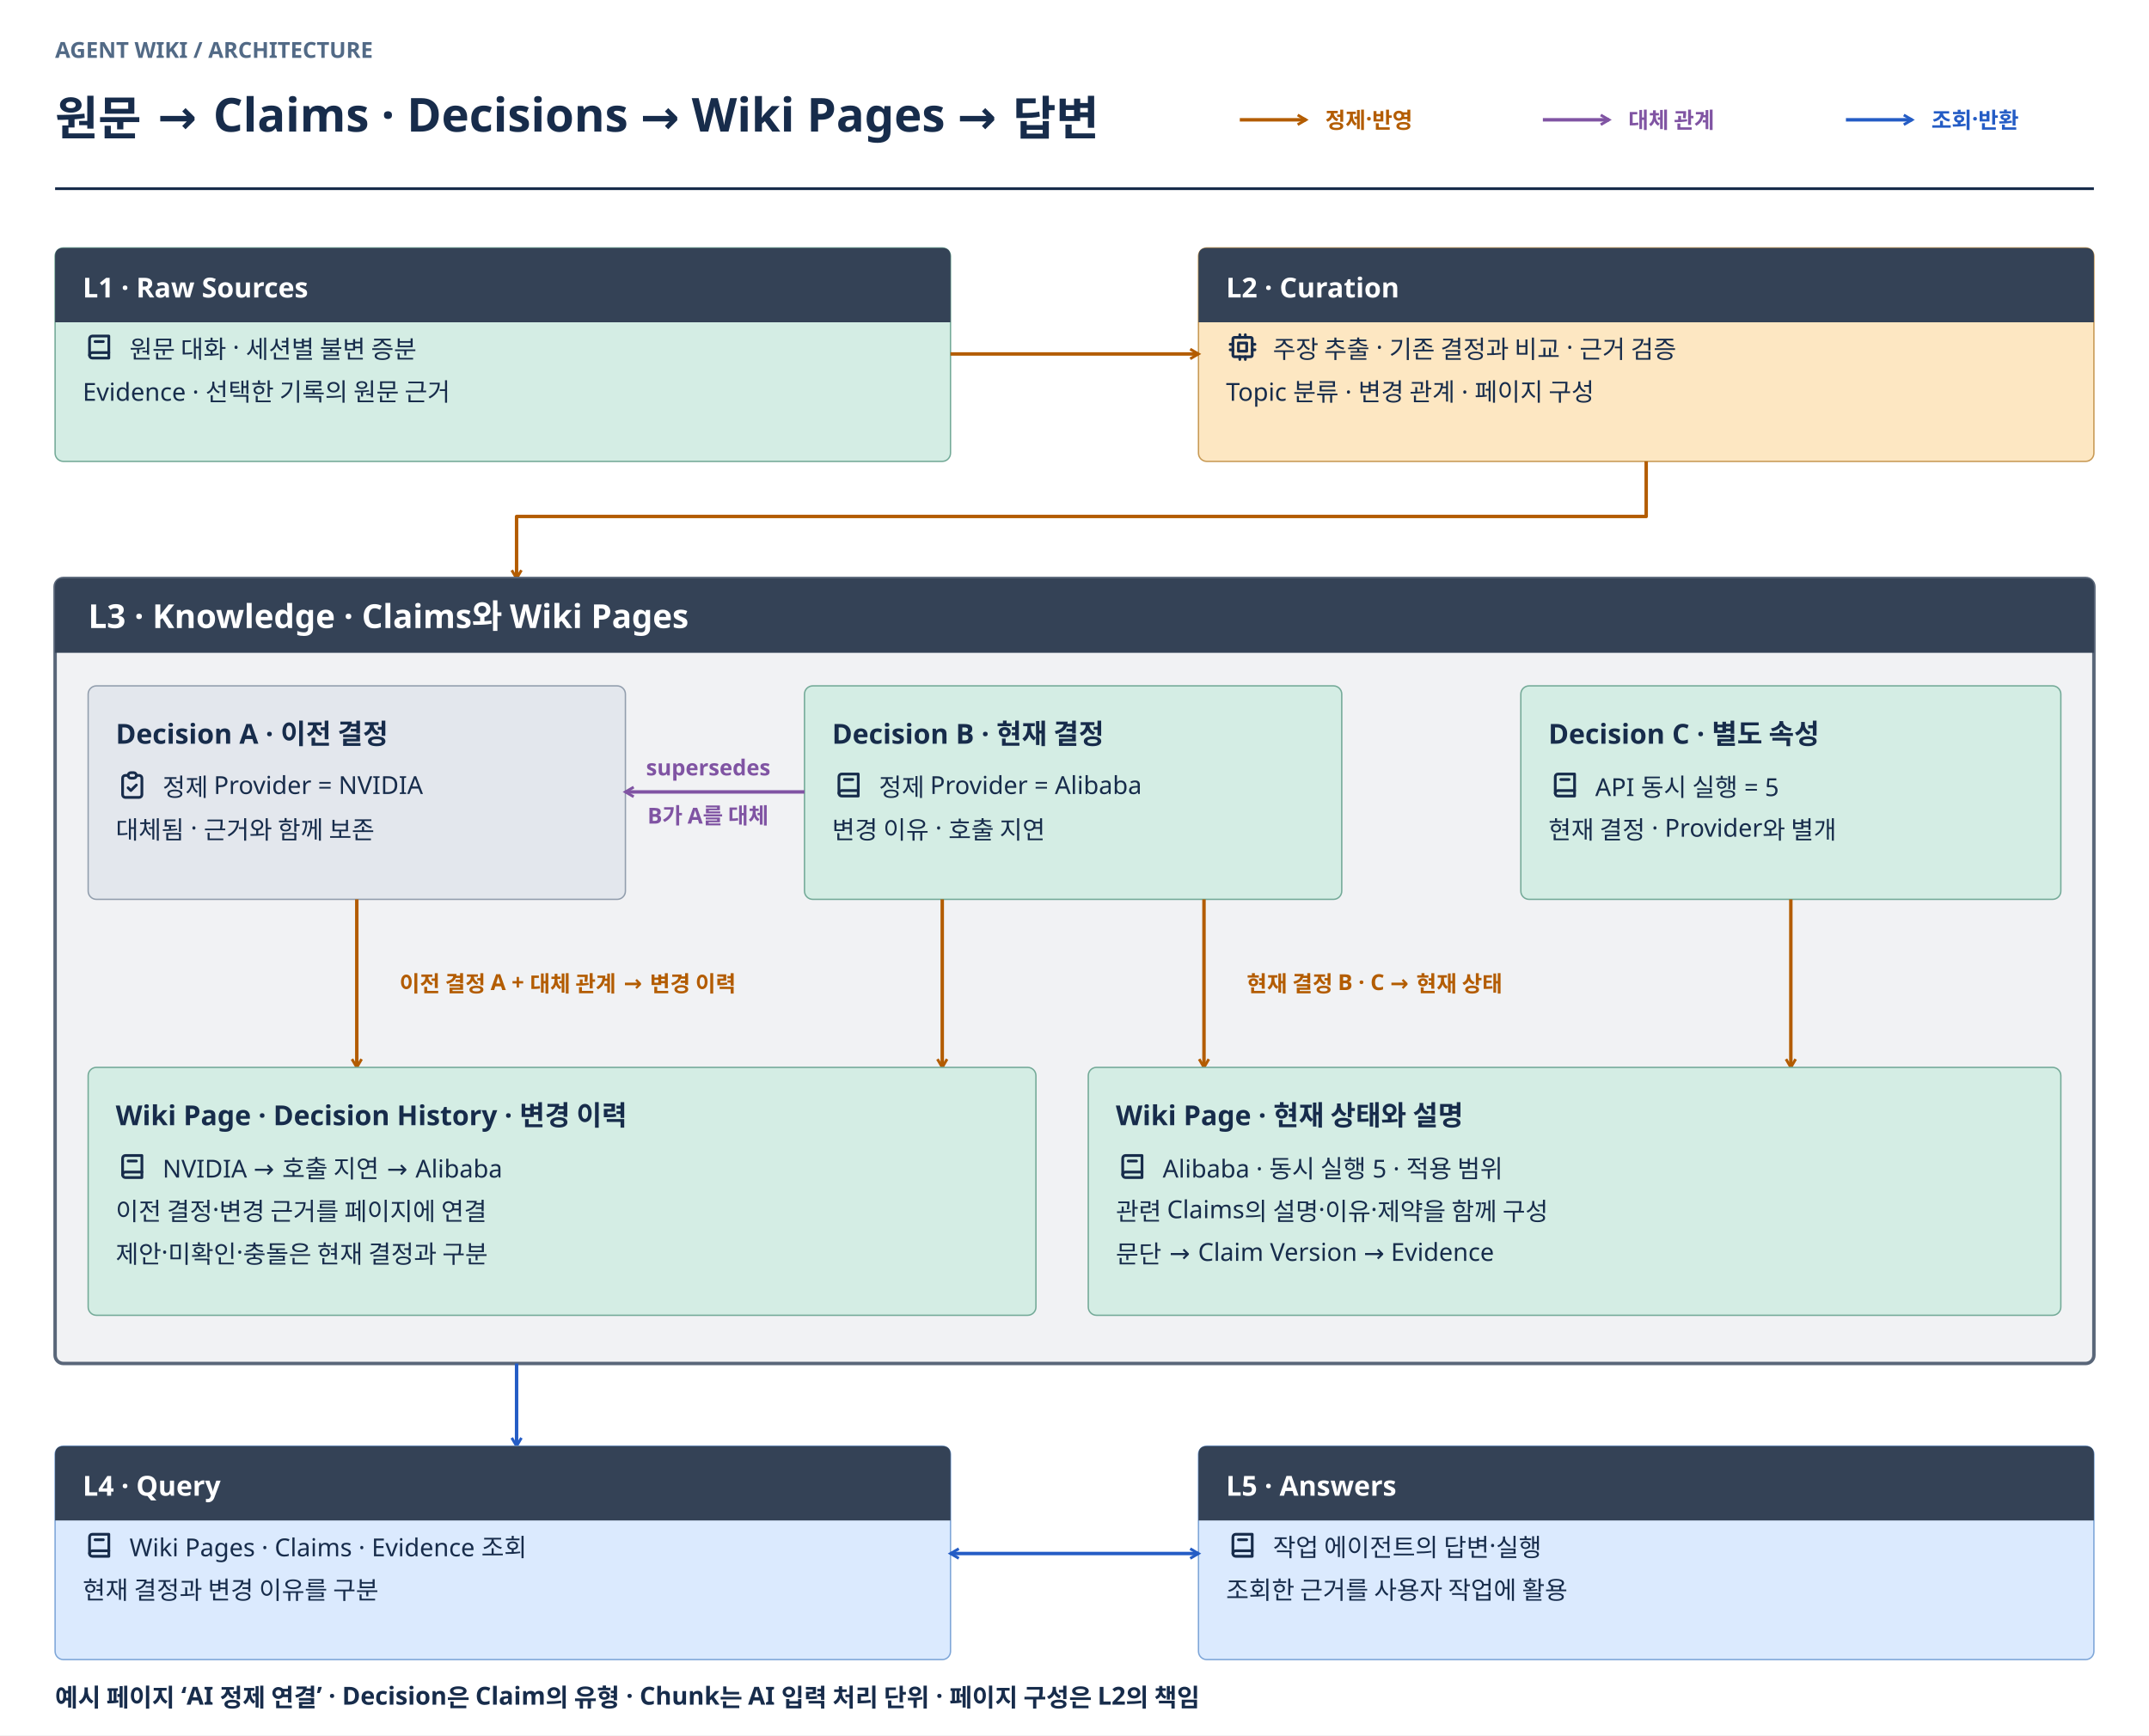
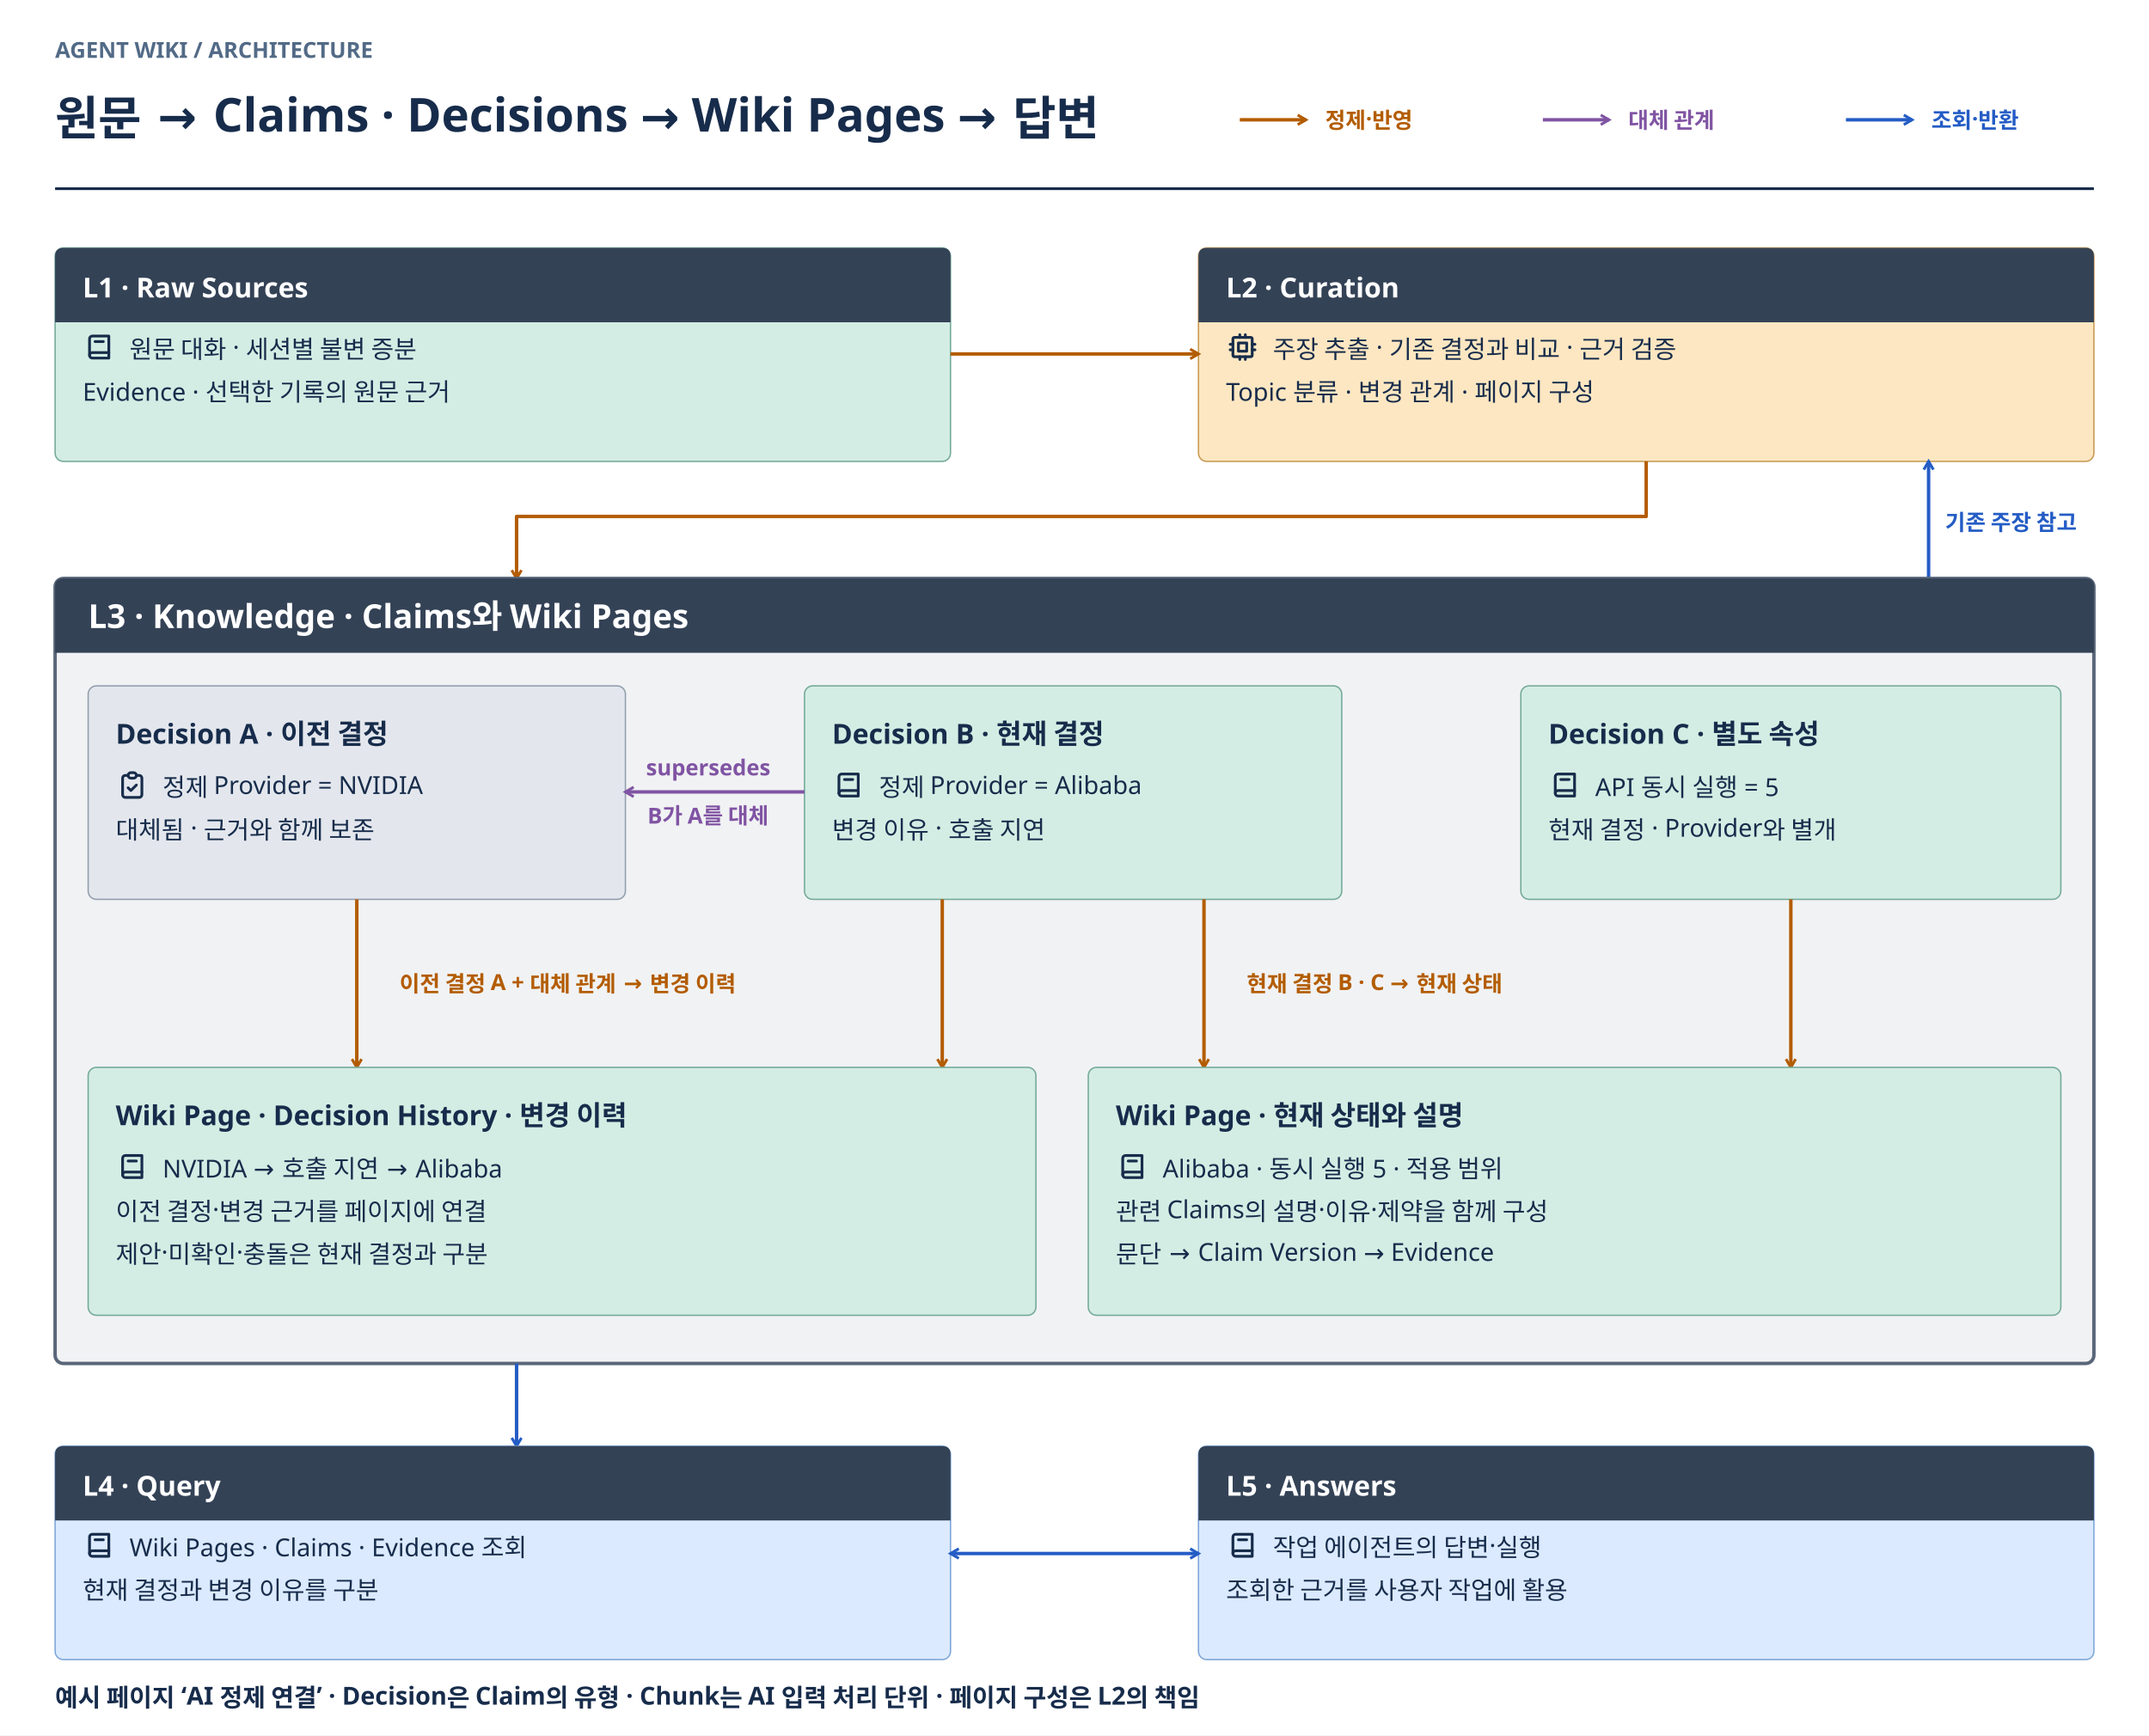
<svg xmlns="http://www.w3.org/2000/svg" width="1560" height="1260" viewBox="0 0 1560 1260" role="img" aria-labelledby="title desc">
  <defs>
    <marker id="arrow-ingest" markerWidth="9" markerHeight="9" refX="7" refY="4.5" orient="auto-start-reverse" markerUnits="userSpaceOnUse">
      <path d="M1 1 L7 4.5 L1 8" fill="none" stroke="#B35C00" stroke-width="2" />
    </marker>
    <marker id="arrow-query" markerWidth="9" markerHeight="9" refX="7" refY="4.5" orient="auto-start-reverse" markerUnits="userSpaceOnUse">
      <path d="M1 1 L7 4.5 L1 8" fill="none" stroke="#245CC5" stroke-width="2" />
    </marker>
    <marker id="arrow-ops" markerWidth="9" markerHeight="9" refX="7" refY="4.5" orient="auto-start-reverse" markerUnits="userSpaceOnUse">
      <path d="M1 1 L7 4.5 L1 8" fill="none" stroke="#68778B" stroke-width="2" />
    </marker>
    <marker id="arrow-relation" markerWidth="9" markerHeight="9" refX="7" refY="4.5" orient="auto-start-reverse" markerUnits="userSpaceOnUse">
      <path d="M1 1 L7 4.5 L1 8" fill="none" stroke="#8054A3" stroke-width="2" />
    </marker>
  </defs>
  <g font-family="Noto Sans KR, sans-serif">
    <rect width="1560" height="1260" fill="#FFFFFF" />
    <text x="40" y="42" font-size="16" font-weight="700" fill="#526A86">AGENT WIKI / ARCHITECTURE</text>
    <text x="40" y="98" font-size="34" font-weight="700" fill="#172C4B">원문 → Claims · Decisions → Wiki Pages → 답변</text>
    <path d="M40 137 H1520" stroke="#172C4B" stroke-width="2" />
    <path d="M900 87 H948" fill="none" stroke="#B35C00" stroke-width="2.5" stroke-linejoin="round" marker-end="url(#arrow-ingest)" />
    <text x="962" y="93" font-size="16" font-weight="700" fill="#B35C00">정제·반영</text>
    <path d="M1120 87 H1168" fill="none" stroke="#8054A3" stroke-width="2.5" stroke-linejoin="round" marker-end="url(#arrow-relation)" />
    <text x="1182" y="93" font-size="16" font-weight="700" fill="#8054A3">대체 관계</text>
    <path d="M1340 87 H1388" fill="none" stroke="#245CC5" stroke-width="2.5" stroke-linejoin="round" marker-end="url(#arrow-query)" />
    <text x="1402" y="93" font-size="16" font-weight="700" fill="#245CC5">조회·반환</text>
    <rect x="40" y="180" width="650" height="155" rx="6" fill="#D4EDE4" stroke="#74AA98" />
    <path d="M46 180 H684 Q690 180 690 186 V234 H40 V186 Q40 180 46 180" fill="#344256" />
    <text x="60" y="216" font-size="20" font-weight="700" fill="#FFFFFF">L1 · Raw Sources</text>
    <svg width="24" height="24" viewBox="0 0 24 24" fill="none" stroke="currentColor" stroke-width="2" stroke-linecap="round" stroke-linejoin="round" x="60" y="240" color="#172C4B">
      <path d="M19 4v16h-12a2 2 0 0 1 -2 -2v-12a2 2 0 0 1 2 -2h12z" />
      <path d="M19 16h-12a2 2 0 0 0 -2 2" />
      <path d="M9 8h6" />
    </svg>
    <text x="94" y="260" font-size="18" font-weight="400" fill="#172C4B">원문 대화 · 세션별 불변 증분</text>
    <text x="60" y="291" font-size="18" font-weight="400" fill="#172C4B">Evidence · 선택한 기록의 원문 근거</text>
    <rect x="870" y="180" width="650" height="155" rx="6" fill="#FDE7C2" stroke="#C89A55" />
    <path d="M876 180 H1514 Q1520 180 1520 186 V234 H870 V186 Q870 180 876 180" fill="#344256" />
    <text x="890" y="216" font-size="20" font-weight="700" fill="#FFFFFF">L2 · Curation</text>
    <svg width="24" height="24" viewBox="0 0 24 24" fill="none" stroke="currentColor" stroke-width="2" stroke-linecap="round" stroke-linejoin="round" x="890" y="240" color="#172C4B">
      <path d="M5 5m0 1a1 1 0 0 1 1 -1h12a1 1 0 0 1 1 1v12a1 1 0 0 1 -1 1h-12a1 1 0 0 1 -1 -1z" />
      <path d="M9 9h6v6h-6z" />
      <path d="M3 10h2" />
      <path d="M3 14h2" />
      <path d="M10 3v2" />
      <path d="M14 3v2" />
      <path d="M21 10h-2" />
      <path d="M21 14h-2" />
      <path d="M14 21v-2" />
      <path d="M10 21v-2" />
    </svg>
    <text x="924" y="260" font-size="18" font-weight="400" fill="#172C4B">주장 추출 · 기존 결정과 비교 · 근거 검증</text>
    <text x="890" y="291" font-size="18" font-weight="400" fill="#172C4B">Topic 분류 · 변경 관계 · 페이지 구성</text>
    <path d="M690 257 H870" fill="none" stroke="#B35C00" stroke-width="2.5" stroke-linejoin="round" marker-end="url(#arrow-ingest)" />
    <path d="M1195 335 V375 H375 V420" fill="none" stroke="#B35C00" stroke-width="2.5" stroke-linejoin="round" marker-end="url(#arrow-ingest)" />
+     <path d="M1400 420 V335" fill="none" stroke="#245CC5" stroke-width="2.5" stroke-linejoin="round" marker-end="url(#arrow-query)" />
+     <text x="1412" y="385" font-size="16" font-weight="700" fill="#245CC5">기존 주장 참고</text>
    <rect x="40" y="420" width="1480" height="570" rx="6" fill="#F1F2F4" stroke="#596679" stroke-width="2.5" />
    <path d="M46 420 H1514 Q1520 420 1520 426 V474 H40 V426 Q40 420 46 420" fill="#344256" />
    <text x="64" y="456" font-size="24" font-weight="700" fill="#FFFFFF">L3 · Knowledge · Claims와 Wiki Pages</text>
    <rect x="64" y="498" width="390" height="155" rx="6" fill="#E3E7ED" stroke="#929EAD" />
    <text x="84" y="540" font-size="20" font-weight="700" fill="#172C4B">Decision A · 이전 결정</text>
    <svg width="24" height="24" viewBox="0 0 24 24" fill="none" stroke="currentColor" stroke-width="2" stroke-linecap="round" stroke-linejoin="round" x="84" y="558" color="#172C4B">
      <path d="M9 5h-2a2 2 0 0 0 -2 2v12a2 2 0 0 0 2 2h10a2 2 0 0 0 2 -2v-12a2 2 0 0 0 -2 -2h-2" />
      <path d="M9 3m0 2a2 2 0 0 1 2 -2h2a2 2 0 0 1 2 2v0a2 2 0 0 1 -2 2h-2a2 2 0 0 1 -2 -2z" />
      <path d="M9 14l2 2l4 -4" />
    </svg>
    <text x="118" y="578" font-size="18" font-weight="400" fill="#172C4B">정제 Provider = NVIDIA</text>
    <text x="84" y="609" font-size="18" font-weight="400" fill="#172C4B">대체됨 · 근거와 함께 보존</text>
    <rect x="584" y="498" width="390" height="155" rx="6" fill="#D4EDE4" stroke="#74AA98" />
    <text x="604" y="540" font-size="20" font-weight="700" fill="#172C4B">Decision B · 현재 결정</text>
    <svg width="24" height="24" viewBox="0 0 24 24" fill="none" stroke="currentColor" stroke-width="2" stroke-linecap="round" stroke-linejoin="round" x="604" y="558" color="#172C4B">
      <path d="M19 4v16h-12a2 2 0 0 1 -2 -2v-12a2 2 0 0 1 2 -2h12z" />
      <path d="M19 16h-12a2 2 0 0 0 -2 2" />
      <path d="M9 8h6" />
    </svg>
    <text x="638" y="578" font-size="18" font-weight="400" fill="#172C4B">정제 Provider = Alibaba</text>
    <text x="604" y="609" font-size="18" font-weight="400" fill="#172C4B">변경 이유 · 호출 지연</text>
    <rect x="1104" y="498" width="392" height="155" rx="6" fill="#D4EDE4" stroke="#74AA98" />
    <text x="1124" y="540" font-size="20" font-weight="700" fill="#172C4B">Decision C · 별도 속성</text>
    <svg width="24" height="24" viewBox="0 0 24 24" fill="none" stroke="currentColor" stroke-width="2" stroke-linecap="round" stroke-linejoin="round" x="1124" y="558" color="#172C4B">
      <path d="M19 4v16h-12a2 2 0 0 1 -2 -2v-12a2 2 0 0 1 2 -2h12z" />
      <path d="M19 16h-12a2 2 0 0 0 -2 2" />
      <path d="M9 8h6" />
    </svg>
    <text x="1158" y="578" font-size="18" font-weight="400" fill="#172C4B">API 동시 실행 = 5</text>
    <text x="1124" y="609" font-size="18" font-weight="400" fill="#172C4B">현재 결정 · Provider와 별개</text>
    <path d="M584 575 H454" fill="none" stroke="#8054A3" stroke-width="2.5" stroke-linejoin="round" marker-end="url(#arrow-relation)" />
    <text x="469" y="563" font-size="16" font-weight="700" fill="#8054A3">supersedes</text>
    <text x="470" y="598" font-size="16" font-weight="700" fill="#8054A3">B가 A를 대체</text>
    <path d="M259 653 V775" fill="none" stroke="#B35C00" stroke-width="2.5" stroke-linejoin="round" marker-end="url(#arrow-ingest)" />
    <path d="M684 653 V775" fill="none" stroke="#B35C00" stroke-width="2.5" stroke-linejoin="round" marker-end="url(#arrow-ingest)" />
    <path d="M874 653 V775" fill="none" stroke="#B35C00" stroke-width="2.5" stroke-linejoin="round" marker-end="url(#arrow-ingest)" />
    <path d="M1300 653 V775" fill="none" stroke="#B35C00" stroke-width="2.5" stroke-linejoin="round" marker-end="url(#arrow-ingest)" />
    <text x="290" y="720" font-size="16" font-weight="700" fill="#B35C00">이전 결정 A + 대체 관계 → 변경 이력</text>
    <text x="905" y="720" font-size="16" font-weight="700" fill="#B35C00">현재 결정 B · C → 현재 상태</text>
    <rect x="64" y="775" width="688" height="180" rx="6" fill="#D4EDE4" stroke="#74AA98" />
    <text x="84" y="817" font-size="20" font-weight="700" fill="#172C4B">Wiki Page · Decision History · 변경 이력</text>
    <svg width="24" height="24" viewBox="0 0 24 24" fill="none" stroke="currentColor" stroke-width="2" stroke-linecap="round" stroke-linejoin="round" x="84" y="835" color="#172C4B">
      <path d="M19 4v16h-12a2 2 0 0 1 -2 -2v-12a2 2 0 0 1 2 -2h12z" />
      <path d="M19 16h-12a2 2 0 0 0 -2 2" />
      <path d="M9 8h6" />
    </svg>
    <text x="118" y="855" font-size="18" font-weight="400" fill="#172C4B">NVIDIA → 호출 지연 → Alibaba</text>
    <text x="84" y="886" font-size="18" font-weight="400" fill="#172C4B">이전 결정·변경 근거를 페이지에 연결</text>
    <text x="84" y="917" font-size="18" font-weight="400" fill="#172C4B">제안·미확인·충돌은 현재 결정과 구분</text>
    <rect x="790" y="775" width="706" height="180" rx="6" fill="#D4EDE4" stroke="#74AA98" />
    <text x="810" y="817" font-size="20" font-weight="700" fill="#172C4B">Wiki Page · 현재 상태와 설명</text>
    <svg width="24" height="24" viewBox="0 0 24 24" fill="none" stroke="currentColor" stroke-width="2" stroke-linecap="round" stroke-linejoin="round" x="810" y="835" color="#172C4B">
      <path d="M19 4v16h-12a2 2 0 0 1 -2 -2v-12a2 2 0 0 1 2 -2h12z" />
      <path d="M19 16h-12a2 2 0 0 0 -2 2" />
      <path d="M9 8h6" />
    </svg>
    <text x="844" y="855" font-size="18" font-weight="400" fill="#172C4B">Alibaba · 동시 실행 5 · 적용 범위</text>
    <text x="810" y="886" font-size="18" font-weight="400" fill="#172C4B">관련 Claims의 설명·이유·제약을 함께 구성</text>
    <text x="810" y="917" font-size="18" font-weight="400" fill="#172C4B">문단 → Claim Version → Evidence</text>
    <path d="M375 990 V1050" fill="none" stroke="#245CC5" stroke-width="2.5" stroke-linejoin="round" marker-end="url(#arrow-query)" />
    <rect x="40" y="1050" width="650" height="155" rx="6" fill="#DBEAFE" stroke="#7EA6D8" />
    <path d="M46 1050 H684 Q690 1050 690 1056 V1104 H40 V1056 Q40 1050 46 1050" fill="#344256" />
    <text x="60" y="1086" font-size="20" font-weight="700" fill="#FFFFFF">L4 · Query</text>
    <svg width="24" height="24" viewBox="0 0 24 24" fill="none" stroke="currentColor" stroke-width="2" stroke-linecap="round" stroke-linejoin="round" x="60" y="1110" color="#172C4B">
      <path d="M19 4v16h-12a2 2 0 0 1 -2 -2v-12a2 2 0 0 1 2 -2h12z" />
      <path d="M19 16h-12a2 2 0 0 0 -2 2" />
      <path d="M9 8h6" />
    </svg>
    <text x="94" y="1130" font-size="18" font-weight="400" fill="#172C4B">Wiki Pages · Claims · Evidence 조회</text>
    <text x="60" y="1161" font-size="18" font-weight="400" fill="#172C4B">현재 결정과 변경 이유를 구분</text>
    <rect x="870" y="1050" width="650" height="155" rx="6" fill="#DBEAFE" stroke="#7EA6D8" />
    <path d="M876 1050 H1514 Q1520 1050 1520 1056 V1104 H870 V1056 Q870 1050 876 1050" fill="#344256" />
    <text x="890" y="1086" font-size="20" font-weight="700" fill="#FFFFFF">L5 · Answers</text>
    <svg width="24" height="24" viewBox="0 0 24 24" fill="none" stroke="currentColor" stroke-width="2" stroke-linecap="round" stroke-linejoin="round" x="890" y="1110" color="#172C4B">
      <path d="M19 4v16h-12a2 2 0 0 1 -2 -2v-12a2 2 0 0 1 2 -2h12z" />
      <path d="M19 16h-12a2 2 0 0 0 -2 2" />
      <path d="M9 8h6" />
    </svg>
    <text x="924" y="1130" font-size="18" font-weight="400" fill="#172C4B">작업 에이전트의 답변·실행</text>
    <text x="890" y="1161" font-size="18" font-weight="400" fill="#172C4B">조회한 근거를 사용자 작업에 활용</text>
    <path d="M690 1128 H870" fill="none" stroke="#245CC5" stroke-width="2.5" stroke-linejoin="round" marker-end="url(#arrow-query)" marker-start="url(#arrow-query)" />
    <text x="40" y="1239" font-size="18" font-weight="700" fill="#172C4B">예시 페이지 ‘AI 정제 연결’ · Decision은 Claim의 유형 · Chunk는 AI 입력 처리 단위 · 페이지 구성은 L2의 책임</text>
  </g>
</svg>
